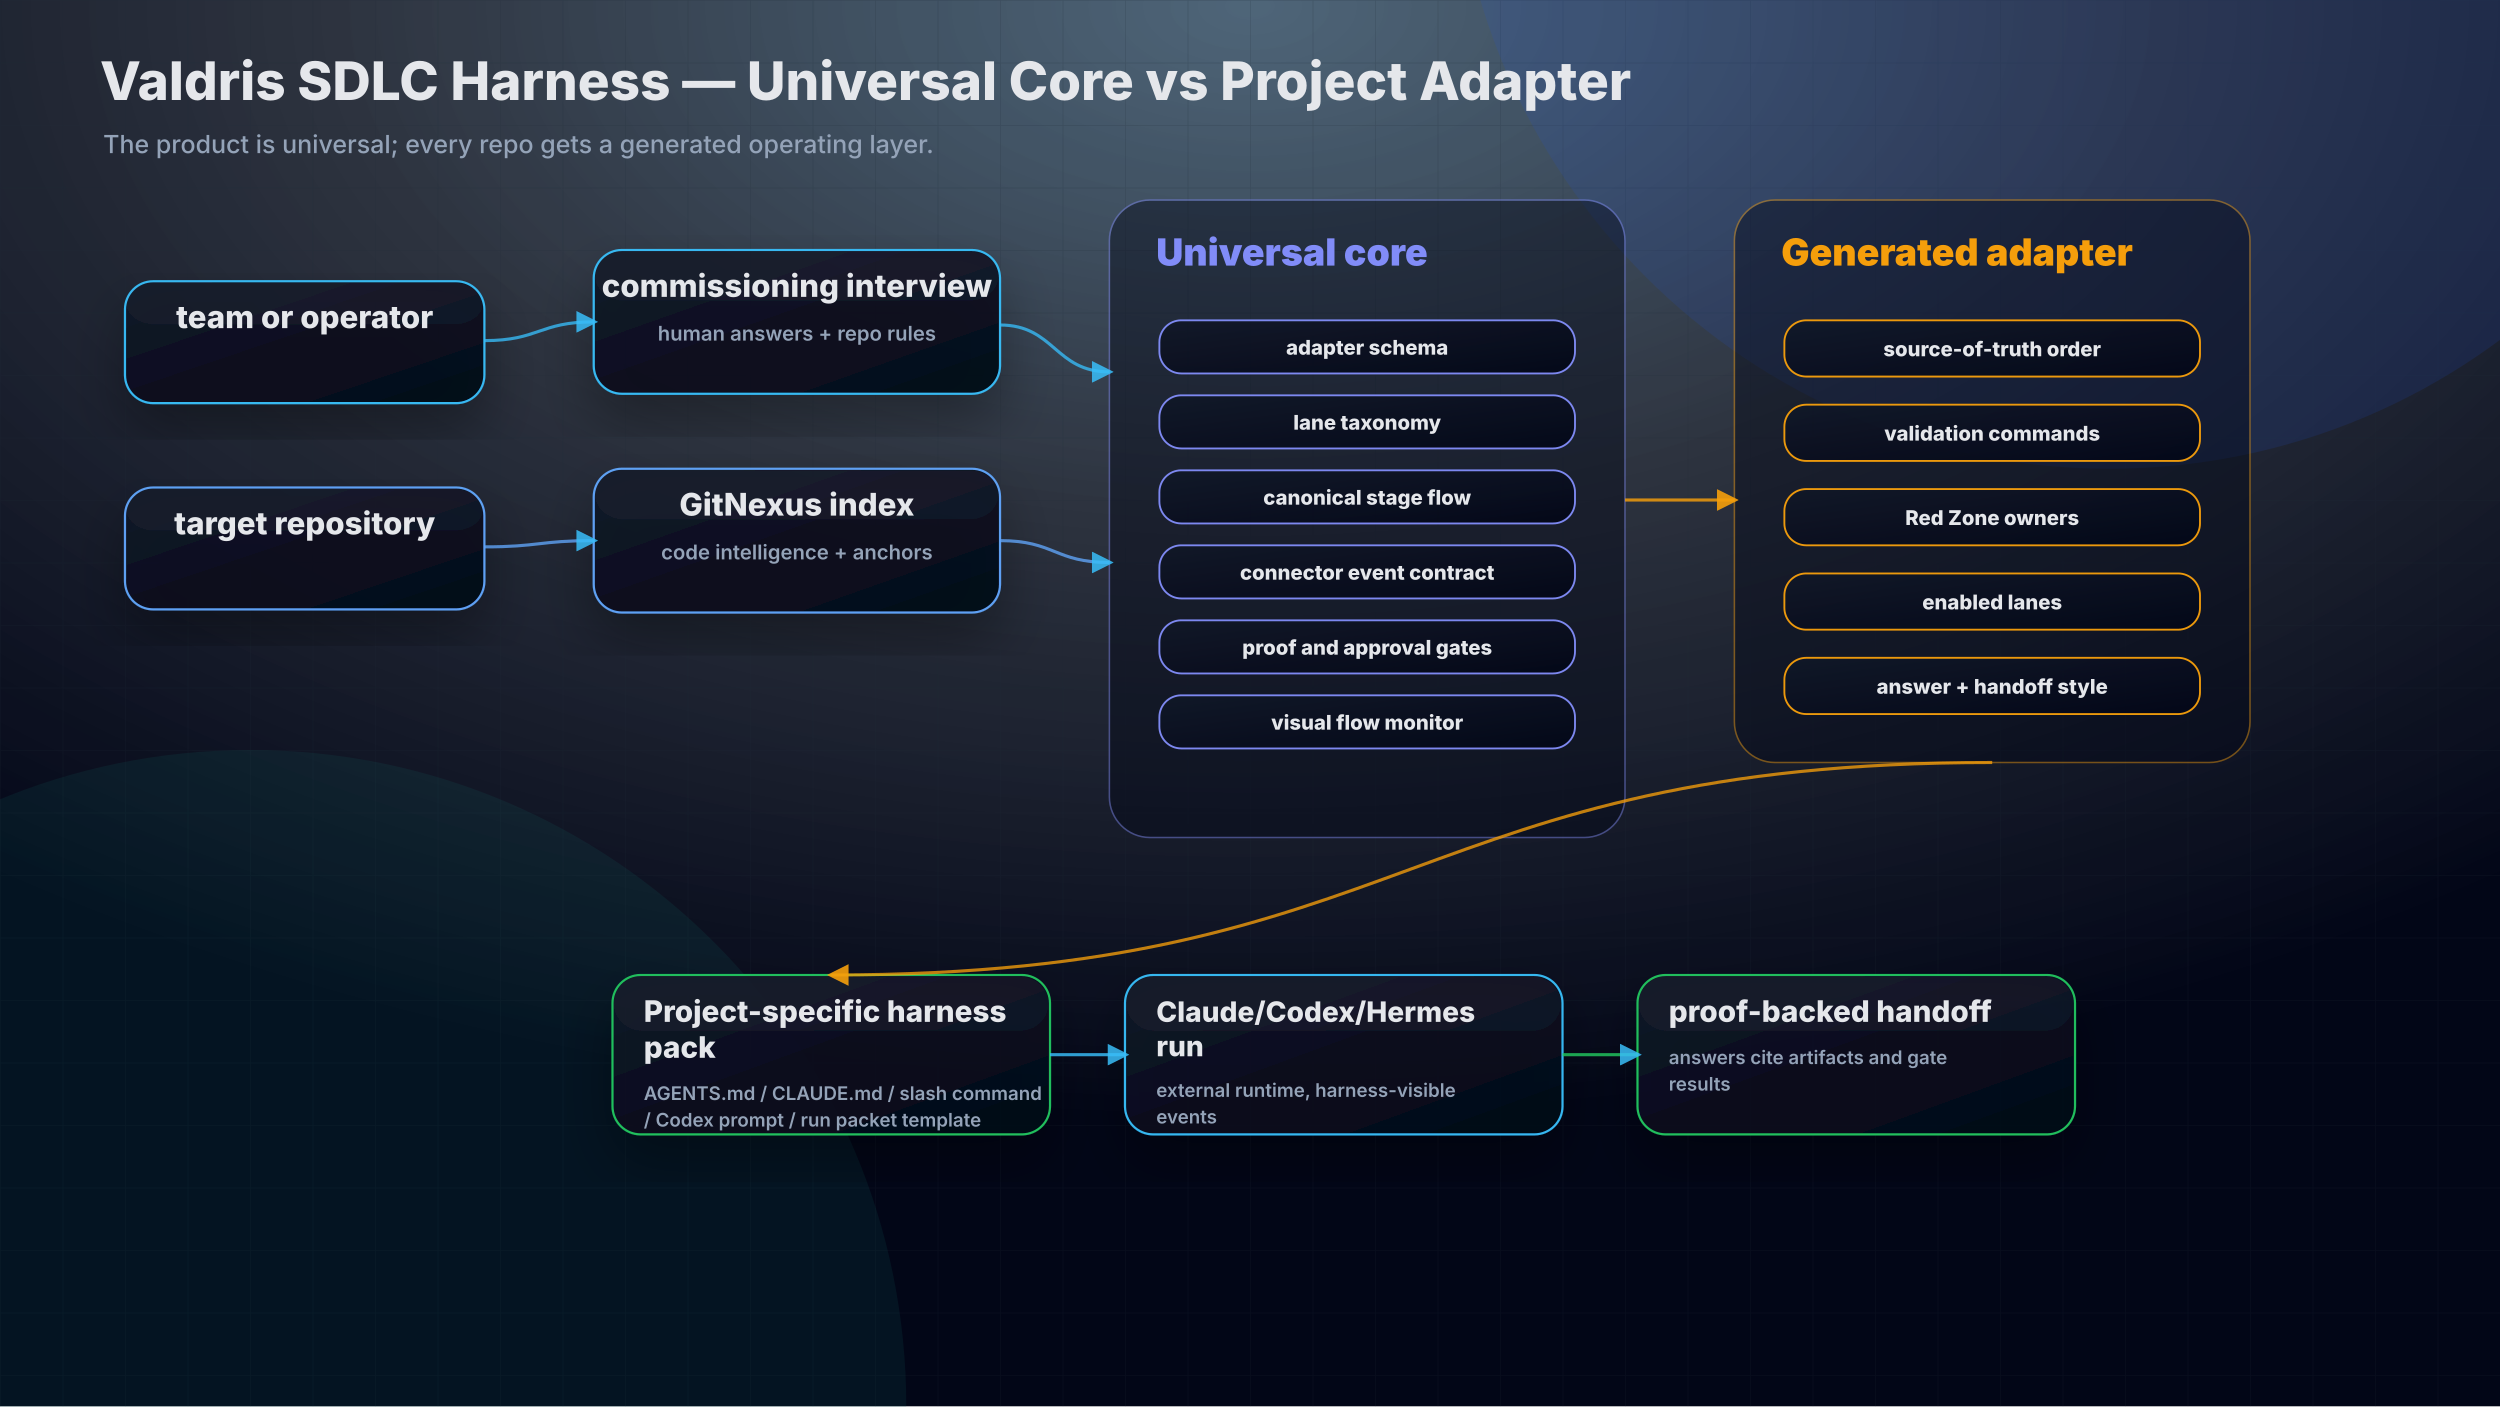
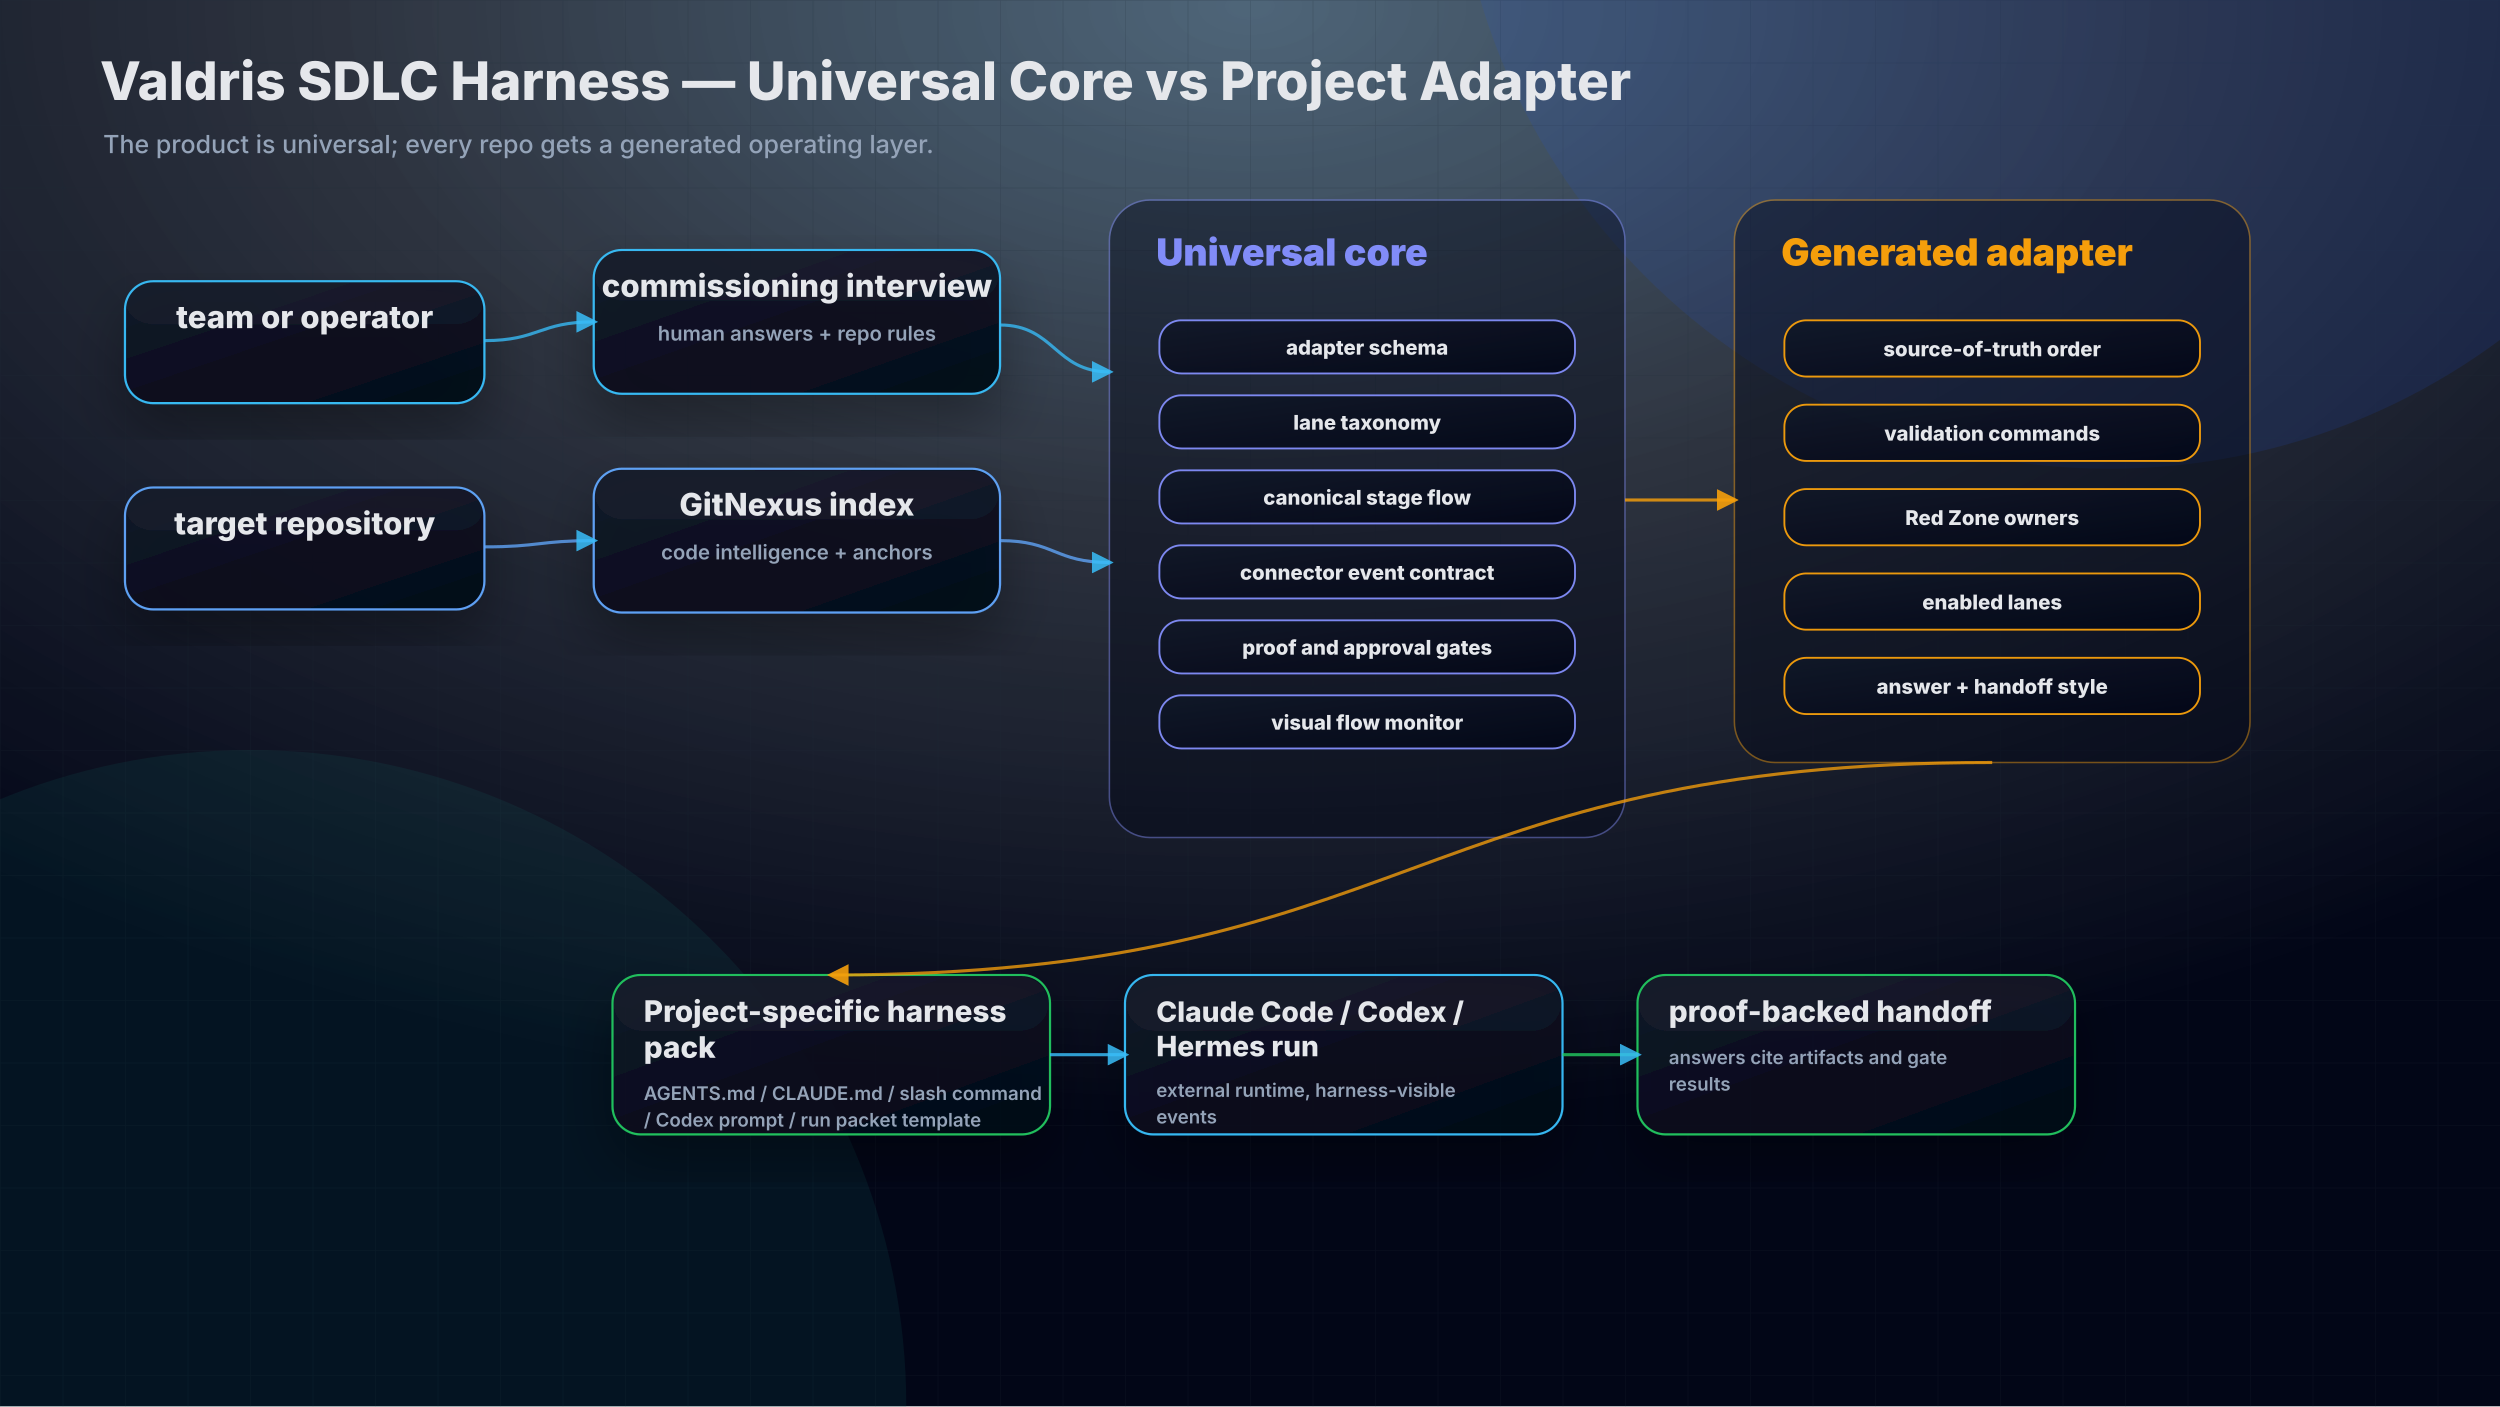
<svg xmlns="http://www.w3.org/2000/svg" width="1600" height="900" viewBox="0 0 1600 900" role="img" aria-label="Valdris SDLC Harness — Universal Core vs Project Adapter">
  <defs>
    <radialGradient id="bgGlow" cx="50%" cy="0%" r="80%">
      <stop offset="0%" stop-color="#0f2f4a" stop-opacity="0.72" />
      <stop offset="45%" stop-color="#0b1220" stop-opacity="0.85" />
      <stop offset="100%" stop-color="#020617" stop-opacity="1" />
    </radialGradient>
    <linearGradient id="cardFill" x1="0" y1="0" x2="1" y2="1">
      <stop offset="0%" stop-color="#172554" stop-opacity="0.92" />
      <stop offset="100%" stop-color="#0f172a" stop-opacity="0.92" />
    </linearGradient>
    <linearGradient id="softFill" x1="0" y1="0" x2="1" y2="1">
      <stop offset="0%" stop-color="#111827" stop-opacity="0.96" />
      <stop offset="100%" stop-color="#020617" stop-opacity="0.96" />
    </linearGradient>
    <linearGradient id="cyanFill" x1="0" y1="0" x2="1" y2="1">
      <stop offset="0%" stop-color="#0e7490" stop-opacity="0.72" />
      <stop offset="100%" stop-color="#0f172a" stop-opacity="0.92" />
    </linearGradient>
    <linearGradient id="amberFill" x1="0" y1="0" x2="1" y2="1">
      <stop offset="0%" stop-color="#92400e" stop-opacity="0.72" />
      <stop offset="100%" stop-color="#0f172a" stop-opacity="0.92" />
    </linearGradient>
    <linearGradient id="roseFill" x1="0" y1="0" x2="1" y2="1">
      <stop offset="0%" stop-color="#881337" stop-opacity="0.72" />
      <stop offset="100%" stop-color="#0f172a" stop-opacity="0.92" />
    </linearGradient>
    <filter id="shadow" x="-30%" y="-30%" width="160%" height="160%">
      <feDropShadow dx="0" dy="18" stdDeviation="18" flood-color="#000000" flood-opacity="0.35" />
    </filter>
    <filter id="glow" x="-50%" y="-50%" width="200%" height="200%">
      <feGaussianBlur stdDeviation="4" result="blur" />
      <feMerge>
        <feMergeNode in="blur" />
        <feMergeNode in="SourceGraphic" />
      </feMerge>
    </filter>
    <marker id="arrow" viewBox="0 0 10 10" refX="8" refY="5" markerWidth="7" markerHeight="7" orient="auto-start-reverse">
      <path d="M 0 0 L 10 5 L 0 10 z" fill="#38bdf8" opacity="0.85" />
    </marker>
    <marker id="arrowAmber" viewBox="0 0 10 10" refX="8" refY="5" markerWidth="7" markerHeight="7" orient="auto-start-reverse">
      <path d="M 0 0 L 10 5 L 0 10 z" fill="#f59e0b" opacity="0.9" />
    </marker>
    <pattern id="grid" width="40" height="40" patternUnits="userSpaceOnUse">
      <path d="M 40 0 L 0 0 0 40" fill="none" stroke="#1f2937" stroke-width="1" opacity="0.35" />
    </pattern>
  </defs>
  <rect width="1600" height="900" fill="url(#bgGlow)" />
  <rect width="1600" height="900" fill="url(#grid)" opacity="0.6" />
  <circle cx="1350" cy="-120" r="420" fill="#1d4ed8" opacity="0.14" />
  <circle cx="160" cy="900" r="420" fill="#0f766e" opacity="0.13" />
  <text x="64" y="64" fill="#e5e7eb" font-family="Inter, ui-sans-serif, system-ui, -apple-system, Segoe UI, Arial" font-size="34" font-weight="800">Valdris SDLC Harness — Universal Core vs Project Adapter</text>
  <text x="66" y="98" fill="#94a3b8" font-family="Inter, ui-sans-serif, system-ui, -apple-system, Segoe UI, Arial" font-size="16" font-weight="500">The product is universal; every repo gets a generated operating layer.</text>
  <g>
    <g filter="url(#shadow)" opacity="1">
      <rect x="80" y="180" width="230" height="78" rx="18" fill="url(#softFill)" stroke="#38bdf8" stroke-width="1.4" opacity="0.96" />
      <rect x="81" y="181" width="228" height="26.52" rx="18" fill="#ffffff" opacity="0.035" />
    </g>
    <text x="195" y="210" text-anchor="middle" fill="#e5e7eb" font-family="Inter, ui-sans-serif, system-ui, -apple-system, Segoe UI, Arial" font-size="20" font-weight="800">team or operator</text>
  </g>
  <g>
    <g filter="url(#shadow)" opacity="1">
      <rect x="80" y="312" width="230" height="78" rx="18" fill="url(#softFill)" stroke="#60a5fa" stroke-width="1.4" opacity="0.96" />
      <rect x="81" y="313" width="228" height="26.52" rx="18" fill="#ffffff" opacity="0.035" />
    </g>
    <text x="195" y="342" text-anchor="middle" fill="#e5e7eb" font-family="Inter, ui-sans-serif, system-ui, -apple-system, Segoe UI, Arial" font-size="20" font-weight="800">target repository</text>
  </g>
  <g>
    <g filter="url(#shadow)" opacity="1">
      <rect x="380" y="160" width="260" height="92" rx="18" fill="url(#softFill)" stroke="#38bdf8" stroke-width="1.4" opacity="0.96" />
      <rect x="381" y="161" width="258" height="31.28" rx="18" fill="#ffffff" opacity="0.035" />
    </g>
    <text x="510" y="190" text-anchor="middle" fill="#e5e7eb" font-family="Inter, ui-sans-serif, system-ui, -apple-system, Segoe UI, Arial" font-size="20" font-weight="800">commissioning interview</text>
    <text x="510" y="218" text-anchor="middle" fill="#94a3b8" font-family="Inter, ui-sans-serif, system-ui, -apple-system, Segoe UI, Arial" font-size="13" font-weight="600">human answers + repo rules</text>
  </g>
  <g>
    <g filter="url(#shadow)" opacity="1">
      <rect x="380" y="300" width="260" height="92" rx="18" fill="url(#softFill)" stroke="#60a5fa" stroke-width="1.4" opacity="0.96" />
      <rect x="381" y="301" width="258" height="31.28" rx="18" fill="#ffffff" opacity="0.035" />
    </g>
    <text x="510" y="330" text-anchor="middle" fill="#e5e7eb" font-family="Inter, ui-sans-serif, system-ui, -apple-system, Segoe UI, Arial" font-size="20" font-weight="800">GitNexus index</text>
    <text x="510" y="358" text-anchor="middle" fill="#94a3b8" font-family="Inter, ui-sans-serif, system-ui, -apple-system, Segoe UI, Arial" font-size="13" font-weight="600">code intelligence + anchors</text>
  </g>
  <path d="M 310 218 C 345 218, 345 206, 380 206" fill="none" stroke="#38bdf8" stroke-width="2" stroke-opacity="0.78" marker-end="url(#arrow)" />
  <path d="M 310 350 C 345 350, 345 346, 380 346" fill="none" stroke="#60a5fa" stroke-width="2" stroke-opacity="0.78" marker-end="url(#arrow)" />
  <rect x="710" y="128" width="330" height="408" rx="26" fill="#020617" opacity="0.44" stroke="#818cf8" />
  <text x="740" y="170" text-anchor="start" fill="#818cf8" font-family="Inter, ui-sans-serif, system-ui, -apple-system, Segoe UI, Arial" font-size="24" font-weight="900">Universal core</text>
  <g>
    <rect x="742" y="205" width="266" height="34" rx="14" fill="url(#softFill)" stroke="#818cf8" stroke-width="1.2" opacity="0.96" />
    <text x="875" y="227" text-anchor="middle" fill="#e5e7eb" font-family="Inter, ui-sans-serif, system-ui" font-size="13" font-weight="800">adapter schema</text>
  </g>
  <g>
    <rect x="742" y="253" width="266" height="34" rx="14" fill="url(#softFill)" stroke="#818cf8" stroke-width="1.2" opacity="0.96" />
    <text x="875" y="275" text-anchor="middle" fill="#e5e7eb" font-family="Inter, ui-sans-serif, system-ui" font-size="13" font-weight="800">lane taxonomy</text>
  </g>
  <g>
    <rect x="742" y="301" width="266" height="34" rx="14" fill="url(#softFill)" stroke="#818cf8" stroke-width="1.2" opacity="0.96" />
    <text x="875" y="323" text-anchor="middle" fill="#e5e7eb" font-family="Inter, ui-sans-serif, system-ui" font-size="13" font-weight="800">canonical stage flow</text>
  </g>
  <g>
    <rect x="742" y="349" width="266" height="34" rx="14" fill="url(#softFill)" stroke="#818cf8" stroke-width="1.2" opacity="0.96" />
    <text x="875" y="371" text-anchor="middle" fill="#e5e7eb" font-family="Inter, ui-sans-serif, system-ui" font-size="13" font-weight="800">connector event contract</text>
  </g>
  <g>
    <rect x="742" y="397" width="266" height="34" rx="14" fill="url(#softFill)" stroke="#818cf8" stroke-width="1.2" opacity="0.96" />
    <text x="875" y="419" text-anchor="middle" fill="#e5e7eb" font-family="Inter, ui-sans-serif, system-ui" font-size="13" font-weight="800">proof and approval gates</text>
  </g>
  <g>
    <rect x="742" y="445" width="266" height="34" rx="14" fill="url(#softFill)" stroke="#818cf8" stroke-width="1.2" opacity="0.96" />
    <text x="875" y="467" text-anchor="middle" fill="#e5e7eb" font-family="Inter, ui-sans-serif, system-ui" font-size="13" font-weight="800">visual flow monitor</text>
  </g>
  <rect x="1110" y="128" width="330" height="360" rx="26" fill="#020617" opacity="0.44" stroke="#f59e0b" />
  <text x="1140" y="170" text-anchor="start" fill="#f59e0b" font-family="Inter, ui-sans-serif, system-ui, -apple-system, Segoe UI, Arial" font-size="24" font-weight="900">Generated adapter</text>
  <g>
    <rect x="1142" y="205" width="266" height="36" rx="14" fill="url(#softFill)" stroke="#f59e0b" stroke-width="1.2" opacity="0.96" />
    <text x="1275" y="228" text-anchor="middle" fill="#e5e7eb" font-family="Inter, ui-sans-serif, system-ui" font-size="13" font-weight="800">source-of-truth order</text>
  </g>
  <g>
    <rect x="1142" y="259" width="266" height="36" rx="14" fill="url(#softFill)" stroke="#f59e0b" stroke-width="1.2" opacity="0.96" />
    <text x="1275" y="282" text-anchor="middle" fill="#e5e7eb" font-family="Inter, ui-sans-serif, system-ui" font-size="13" font-weight="800">validation commands</text>
  </g>
  <g>
    <rect x="1142" y="313" width="266" height="36" rx="14" fill="url(#softFill)" stroke="#f59e0b" stroke-width="1.2" opacity="0.96" />
    <text x="1275" y="336" text-anchor="middle" fill="#e5e7eb" font-family="Inter, ui-sans-serif, system-ui" font-size="13" font-weight="800">Red Zone owners</text>
  </g>
  <g>
    <rect x="1142" y="367" width="266" height="36" rx="14" fill="url(#softFill)" stroke="#f59e0b" stroke-width="1.2" opacity="0.96" />
    <text x="1275" y="390" text-anchor="middle" fill="#e5e7eb" font-family="Inter, ui-sans-serif, system-ui" font-size="13" font-weight="800">enabled lanes</text>
  </g>
  <g>
    <rect x="1142" y="421" width="266" height="36" rx="14" fill="url(#softFill)" stroke="#f59e0b" stroke-width="1.2" opacity="0.96" />
    <text x="1275" y="444" text-anchor="middle" fill="#e5e7eb" font-family="Inter, ui-sans-serif, system-ui" font-size="13" font-weight="800">answer + handoff style</text>
  </g>
  <path d="M 640 208 C 675 208, 675 238, 710 238" fill="none" stroke="#38bdf8" stroke-width="2" stroke-opacity="0.78" marker-end="url(#arrow)" />
  <path d="M 640 346 C 675 346, 675 360, 710 360" fill="none" stroke="#60a5fa" stroke-width="2" stroke-opacity="0.78" marker-end="url(#arrow)" />
  <line x1="1040" y1="320" x2="1110" y2="320" stroke="#f59e0b" stroke-width="2" stroke-opacity="0.82" marker-end="url(#arrowAmber)" />
  <g>
    <g filter="url(#shadow)" opacity="1">
      <rect x="392" y="624" width="280" height="102" rx="18" fill="url(#softFill)" stroke="#22c55e" stroke-width="1.4" opacity="0.96" />
      <rect x="393" y="625" width="278" height="34.68" rx="18" fill="#ffffff" opacity="0.035" />
    </g>
    <text x="412" y="654" text-anchor="start" fill="#e5e7eb" font-family="Inter, ui-sans-serif, system-ui, -apple-system, Segoe UI, Arial" font-size="19" font-weight="800">Project-specific harness</text>
    <text x="412" y="677" text-anchor="start" fill="#e5e7eb" font-family="Inter, ui-sans-serif, system-ui, -apple-system, Segoe UI, Arial" font-size="19" font-weight="800">pack</text>
    <text x="412" y="704" text-anchor="start" fill="#94a3b8" font-family="Inter, ui-sans-serif, system-ui, -apple-system, Segoe UI, Arial" font-size="12" font-weight="600">AGENTS.md / CLAUDE.md / slash command</text>
    <text x="412" y="721" text-anchor="start" fill="#94a3b8" font-family="Inter, ui-sans-serif, system-ui, -apple-system, Segoe UI, Arial" font-size="12" font-weight="600">/ Codex prompt / run packet template</text>
  </g>
  <g>
    <g filter="url(#shadow)" opacity="1">
      <rect x="720" y="624" width="280" height="102" rx="18" fill="url(#softFill)" stroke="#38bdf8" stroke-width="1.4" opacity="0.96" />
      <rect x="721" y="625" width="278" height="34.68" rx="18" fill="#ffffff" opacity="0.035" />
    </g>
-     <text x="740" y="654" text-anchor="start" fill="#e5e7eb" font-family="Inter, ui-sans-serif, system-ui, -apple-system, Segoe UI, Arial" font-size="18" font-weight="800">Claude/Codex/Hermes</text>
-     <text x="740" y="676" text-anchor="start" fill="#e5e7eb" font-family="Inter, ui-sans-serif, system-ui, -apple-system, Segoe UI, Arial" font-size="18" font-weight="800">run</text>
+     <text x="740" y="654" text-anchor="start" fill="#e5e7eb" font-family="Inter, ui-sans-serif, system-ui, -apple-system, Segoe UI, Arial" font-size="18" font-weight="800">Claude Code / Codex /</text>
+     <text x="740" y="676" text-anchor="start" fill="#e5e7eb" font-family="Inter, ui-sans-serif, system-ui, -apple-system, Segoe UI, Arial" font-size="18" font-weight="800">Hermes run</text>
    <text x="740" y="702" text-anchor="start" fill="#94a3b8" font-family="Inter, ui-sans-serif, system-ui, -apple-system, Segoe UI, Arial" font-size="12" font-weight="600">external runtime, harness-visible</text>
    <text x="740" y="719" text-anchor="start" fill="#94a3b8" font-family="Inter, ui-sans-serif, system-ui, -apple-system, Segoe UI, Arial" font-size="12" font-weight="600">events</text>
  </g>
  <g>
    <g filter="url(#shadow)" opacity="1">
      <rect x="1048" y="624" width="280" height="102" rx="18" fill="url(#softFill)" stroke="#22c55e" stroke-width="1.4" opacity="0.96" />
      <rect x="1049" y="625" width="278" height="34.68" rx="18" fill="#ffffff" opacity="0.035" />
    </g>
    <text x="1068" y="654" text-anchor="start" fill="#e5e7eb" font-family="Inter, ui-sans-serif, system-ui, -apple-system, Segoe UI, Arial" font-size="19" font-weight="800">proof-backed handoff</text>
    <text x="1068" y="681" text-anchor="start" fill="#94a3b8" font-family="Inter, ui-sans-serif, system-ui, -apple-system, Segoe UI, Arial" font-size="12" font-weight="600">answers cite artifacts and gate</text>
    <text x="1068" y="698" text-anchor="start" fill="#94a3b8" font-family="Inter, ui-sans-serif, system-ui, -apple-system, Segoe UI, Arial" font-size="12" font-weight="600">results</text>
  </g>
  <path d="M 1275 488 C 903.5 488, 903.5 624, 532 624" fill="none" stroke="#f59e0b" stroke-width="2" stroke-opacity="0.78" marker-end="url(#arrowAmber)" />
  <line x1="672" y1="675" x2="720" y2="675" stroke="#38bdf8" stroke-width="2" stroke-opacity="0.82" marker-end="url(#arrow)" />
  <line x1="1000" y1="675" x2="1048" y2="675" stroke="#22c55e" stroke-width="2" stroke-opacity="0.82" marker-end="url(#arrow)" />
</svg>
